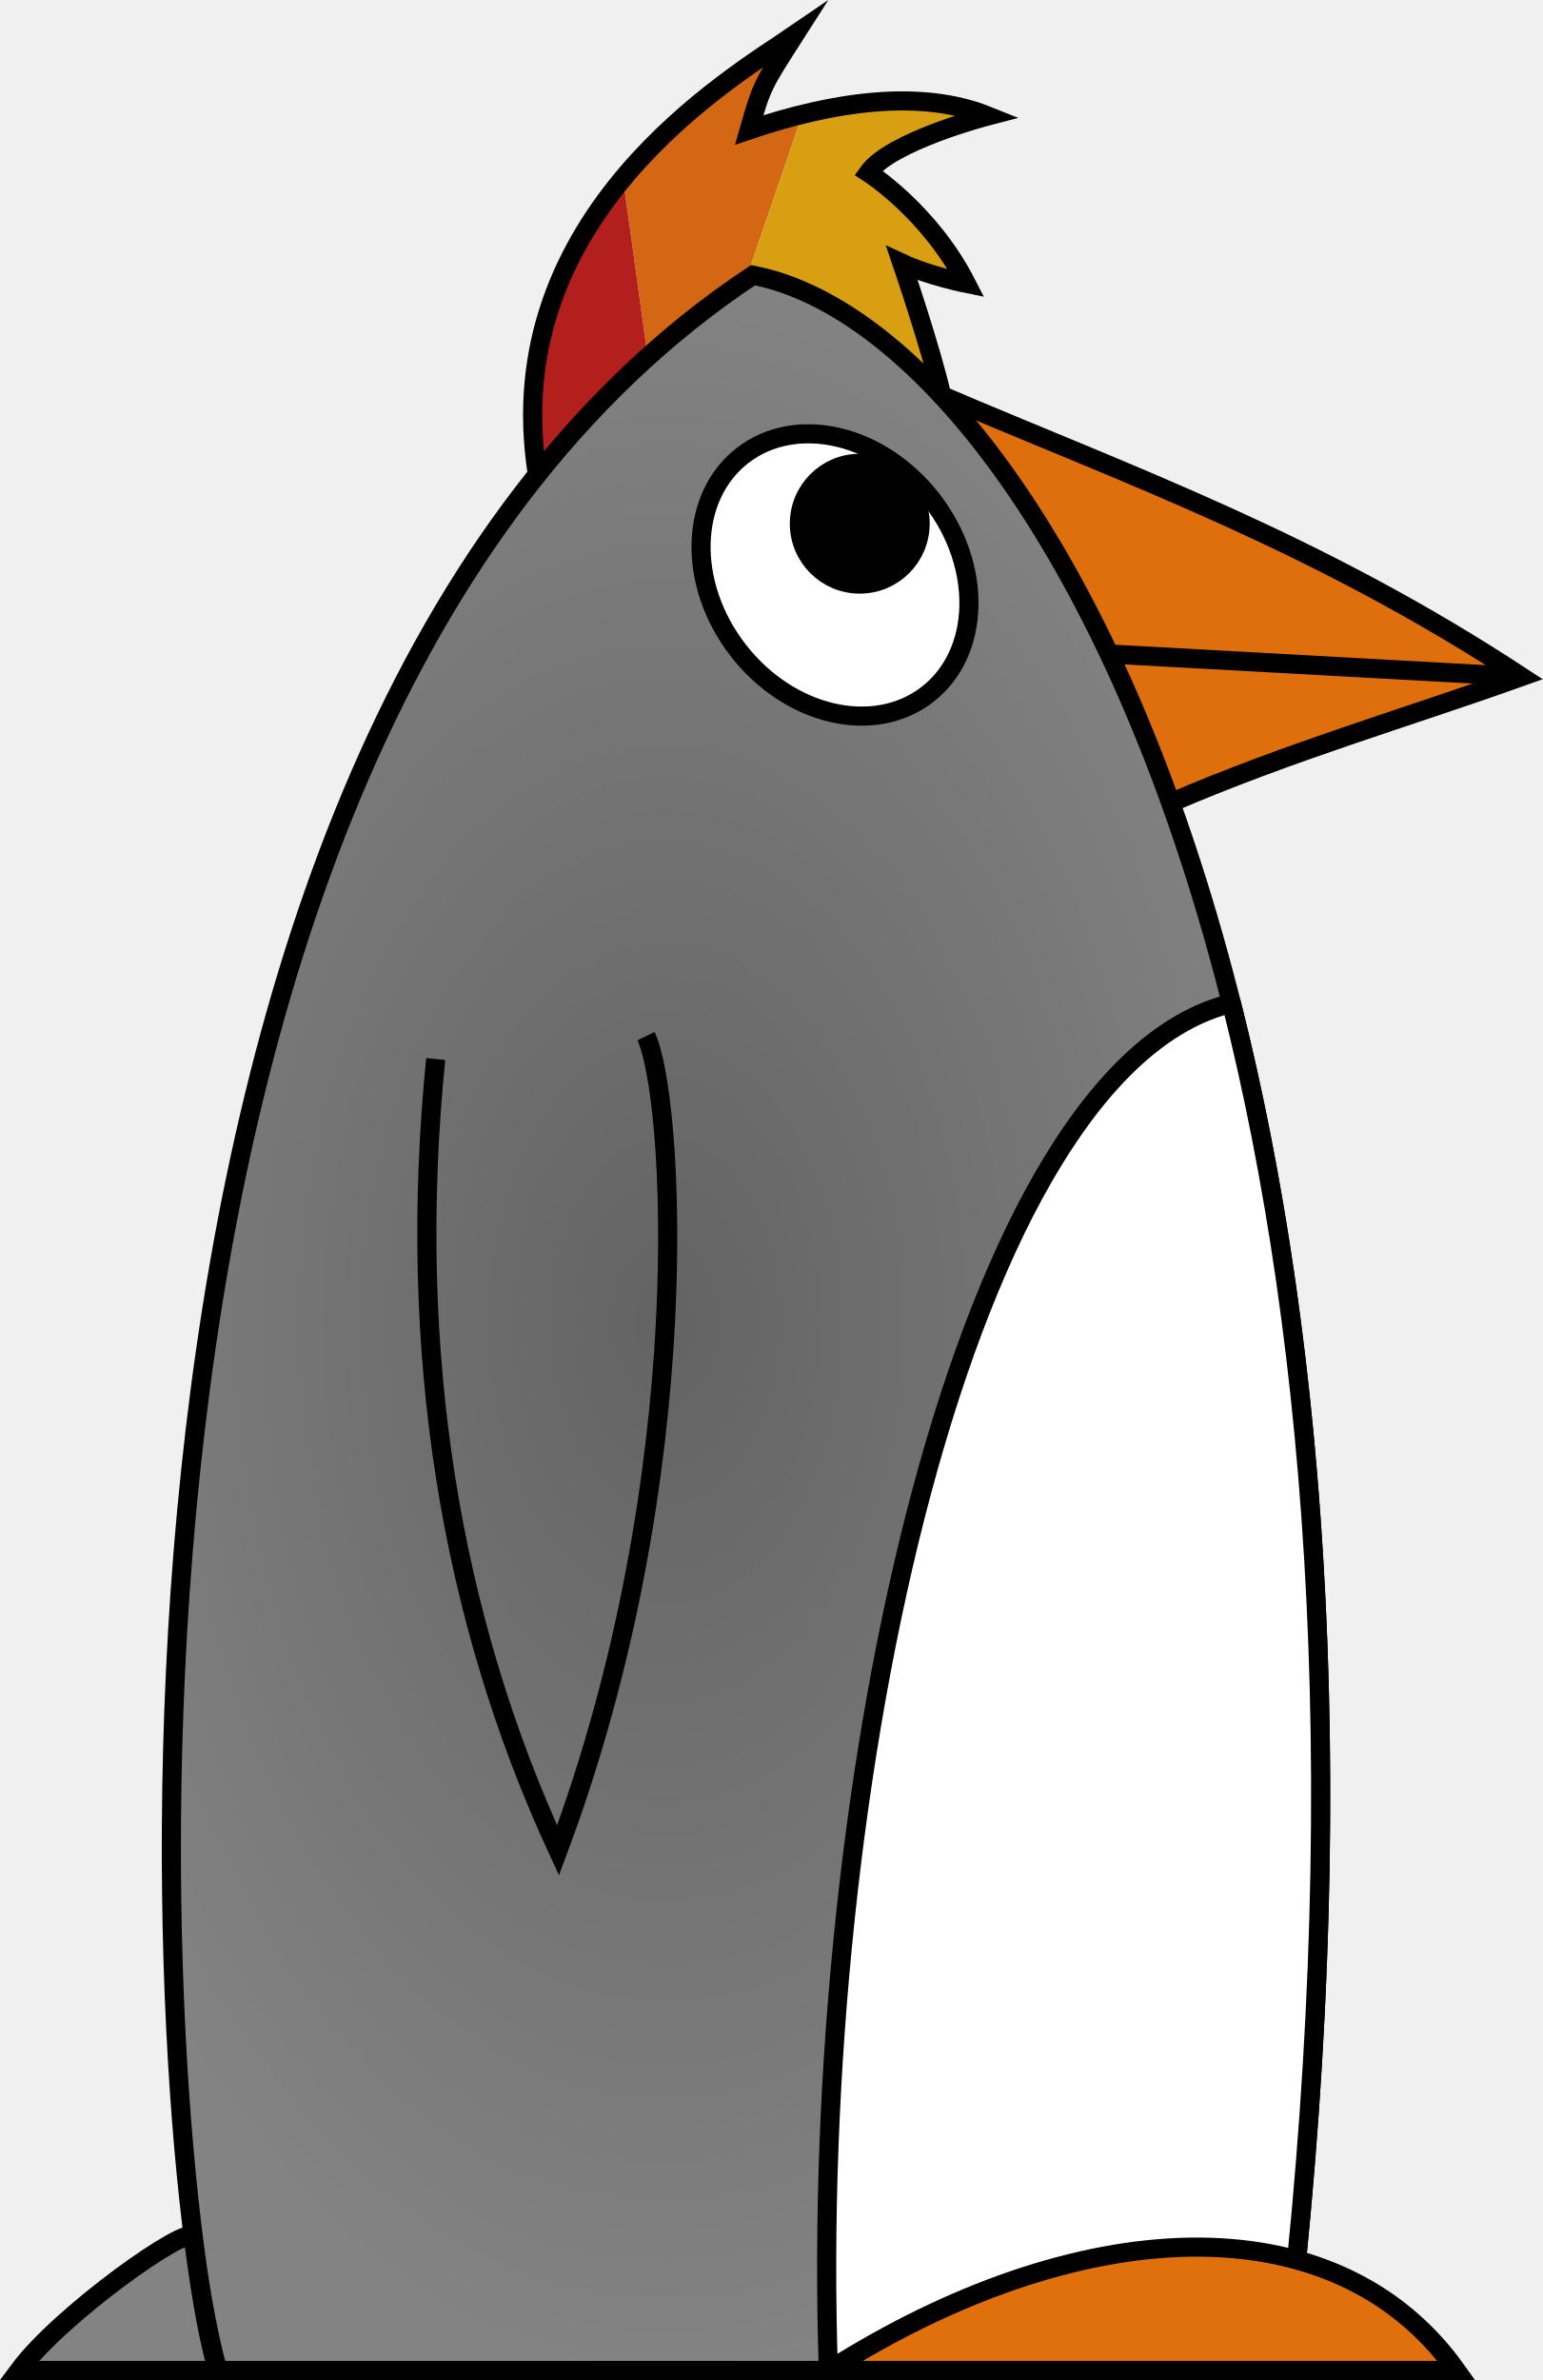
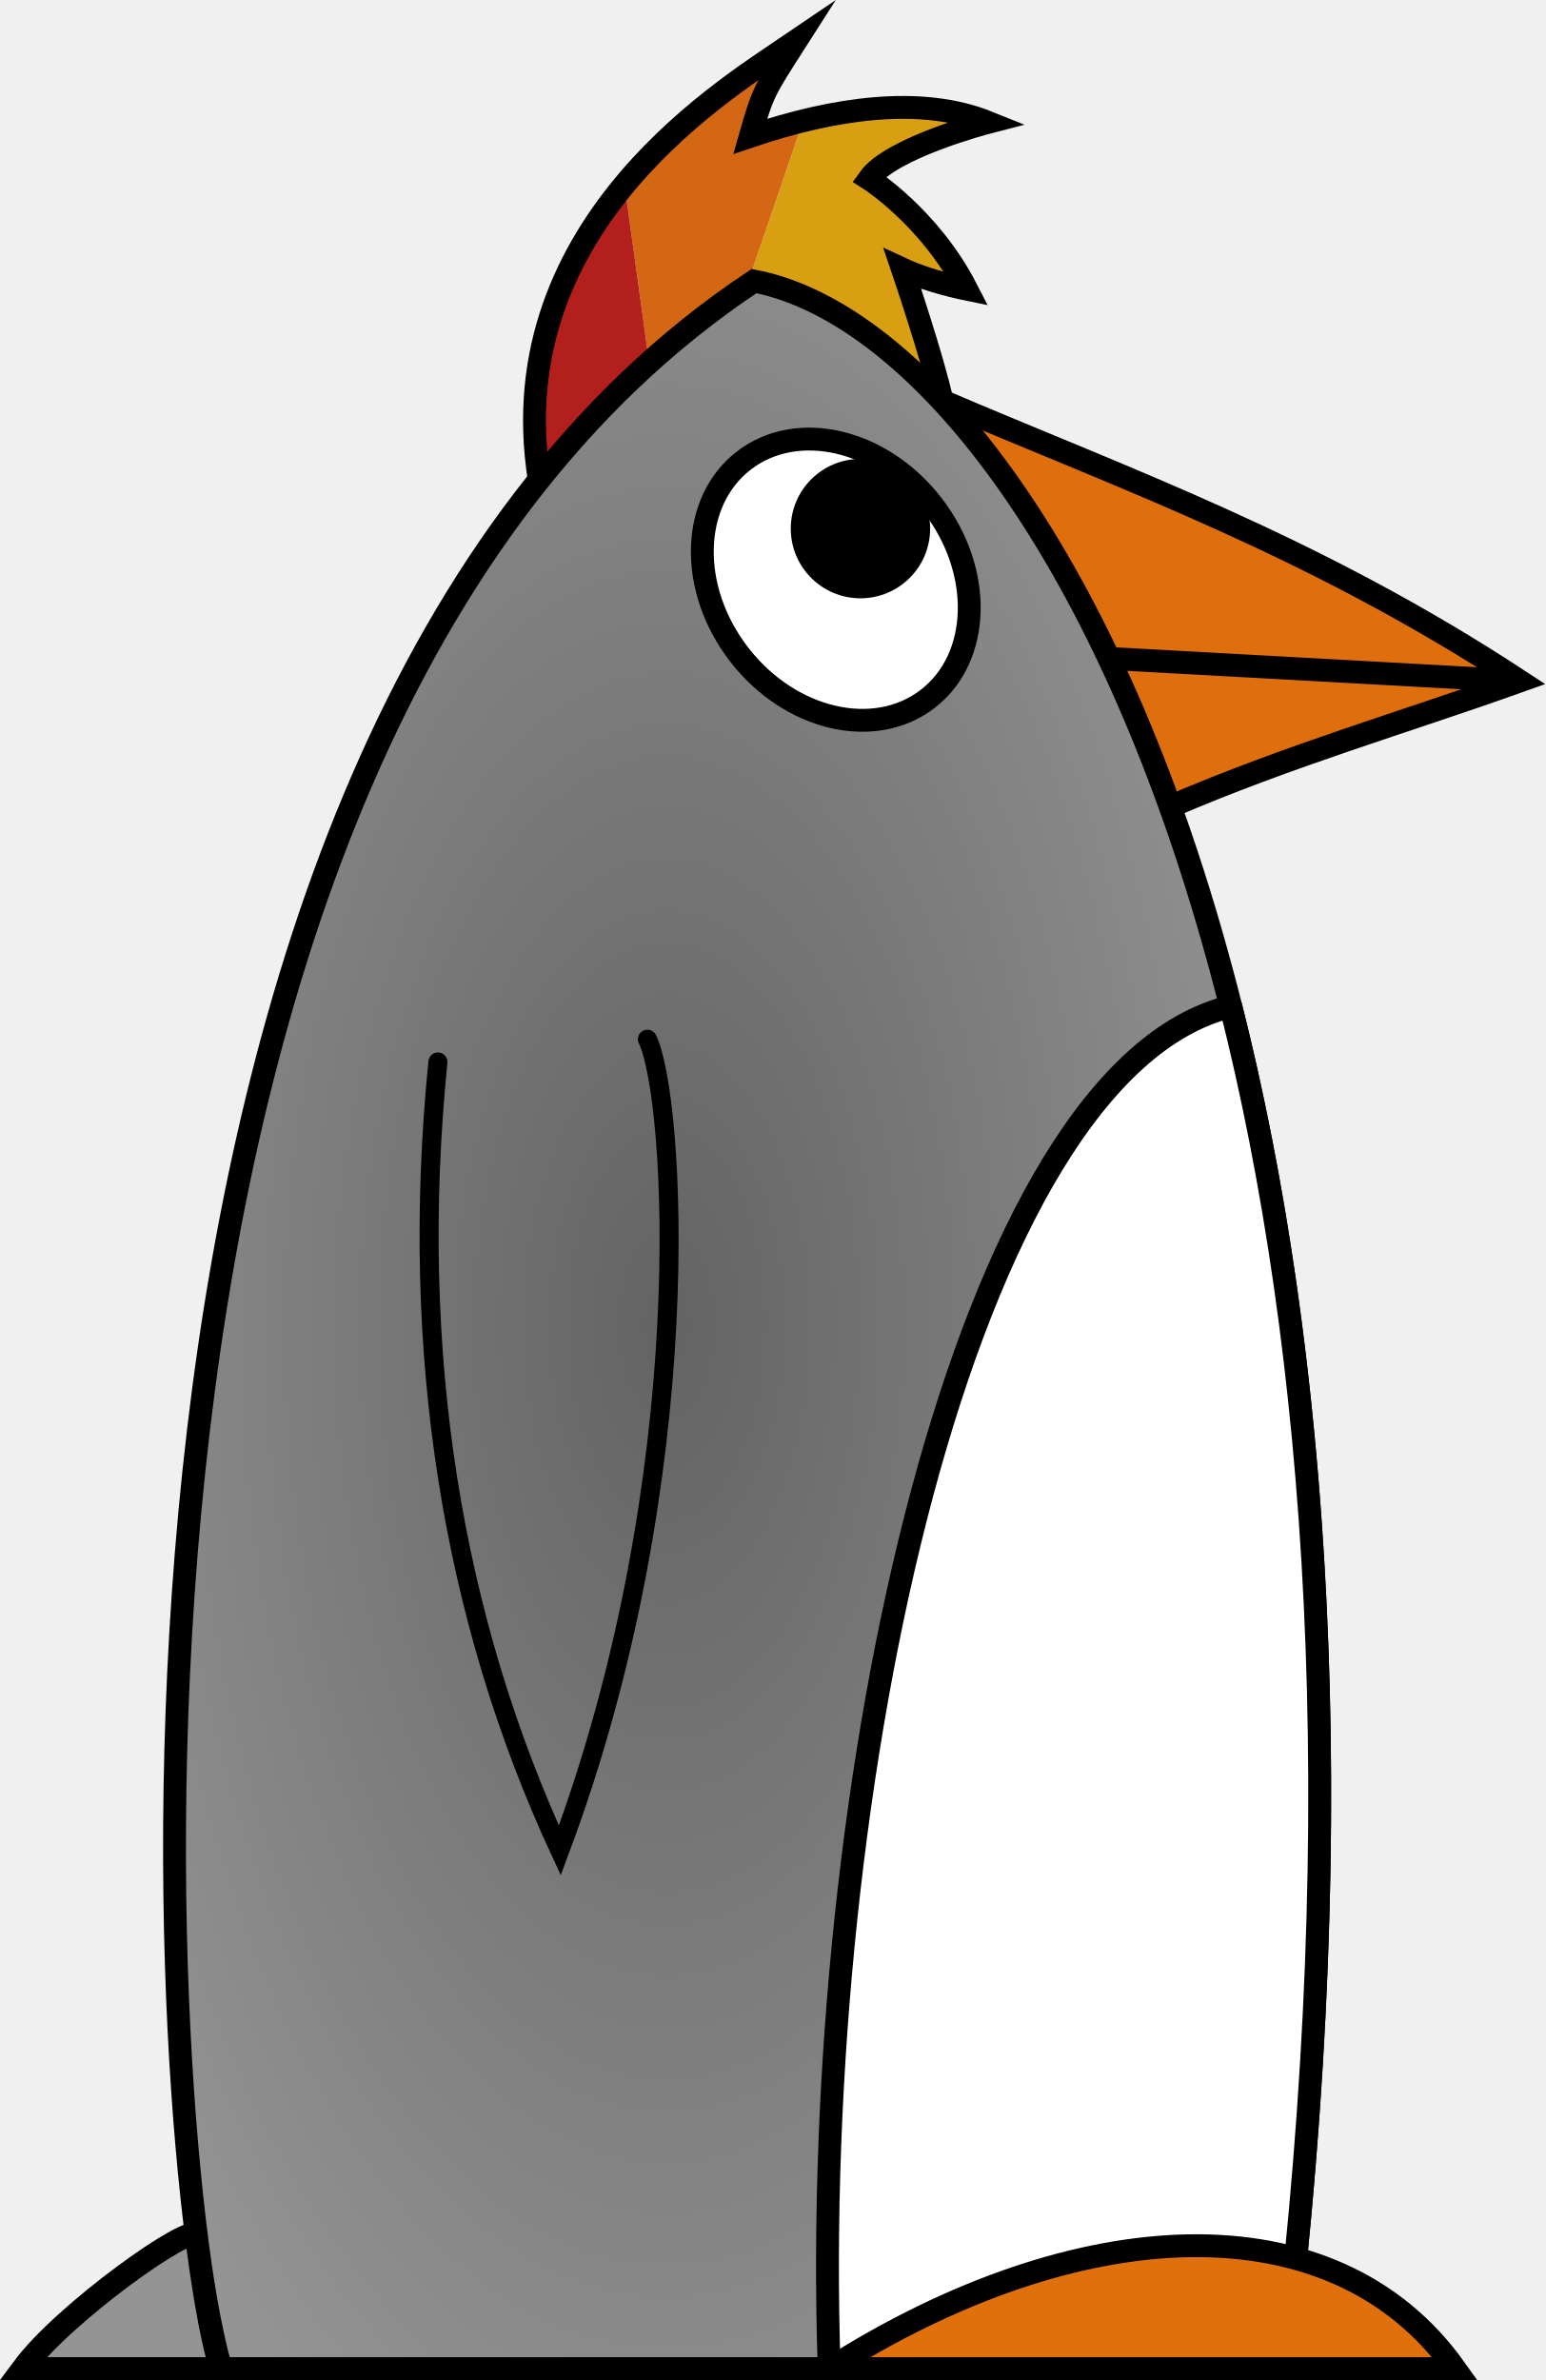
- <svg xmlns="http://www.w3.org/2000/svg" xmlns:xlink="http://www.w3.org/1999/xlink" width="113.888mm" height="175.679mm" viewBox="0 0 403.539 622.484" id="svg4794" version="1.1">
+ <svg xmlns="http://www.w3.org/2000/svg" xmlns:xlink="http://www.w3.org/1999/xlink" width="114.482mm" height="176.327mm" viewBox="0 0 405.646 624.781" id="svg4794" version="1.1">
  <defs id="defs4796">
    <linearGradient id="linearGradient4873">
      <stop style="stop-color:#626362;stop-opacity:1" offset="0" id="stop5952" />
-       <stop style="stop-color:#838383;stop-opacity:1" offset="1" id="stop5954" />
+       <stop style="stop-color:#949494;stop-opacity:1" offset="1" id="stop5954" />
    </linearGradient>
-     <radialGradient xlink:href="#linearGradient4873" id="radialGradient4150" cx="349.354" cy="498.459" fx="349.354" fy="498.459" r="173.981" gradientTransform="matrix(1,0,0,1.589683,0,-293.9328)" gradientUnits="userSpaceOnUse" />
+     <radialGradient xlink:href="#linearGradient4873" id="radialGradient4150" cx="349.354" cy="498.459" fx="349.354" fy="498.459" r="173.981" gradientTransform="matrix(1,0,0,1.964888,0,-480.9568)" gradientUnits="userSpaceOnUse" />
  </defs>
-   <g id="layer1" transform="translate(-175.3734,-152.5487)">
-     <path style="fill:#d46714;fill-rule:evenodd;stroke:none;stroke-width:1px;stroke-linecap:butt;stroke-linejoin:miter;stroke-opacity:1;fill-opacity:1" d="M 207.967 8.984 C 199.645 14.673 179.346 26.96 162.963 46.693 L 169.43 93.387 C 177.722 85.907 186.536 78.991 195.902 72.707 C 195.711 72.668 195.516 72.621 195.326 72.584 L 209.896 29.908 C 205.26 31.049 200.599 32.417 195.967 33.984 C 199.335 22.201 199.535 22.171 207.967 8.984 z M 162.963 46.693 C 161.929 47.939 160.913 49.214 159.914 50.52 L 159.914 50.523 C 160.913 49.218 161.929 47.939 162.963 46.693 z M 217.469 28.26 C 214.972 28.727 212.461 29.28 209.941 29.898 C 212.39 29.306 214.908 28.769 217.469 28.299 L 217.469 28.26 z " id="path4206" transform="translate(175.3734,152.5487)" />
+   <g id="layer1" transform="translate(-174.3799,-150.7519)">
+     <path style="fill:#d46714;fill-opacity:1;fill-rule:evenodd;stroke:none;stroke-width:1px;stroke-linecap:butt;stroke-linejoin:miter;stroke-opacity:1" d="m 207.967,8.984 c -8.322,5.689 -28.621,17.976 -45.004,37.709 l 6.467,46.693 c 8.292,-7.48 17.106,-14.396 26.473,-20.68 -0.191,-0.039 -0.386,-0.086 -0.576,-0.123 l 14.57,-42.676 c -4.637,1.14 -9.298,2.509 -13.93,4.076 3.368,-11.783 3.568,-11.813 12,-25 z m -45.004,37.709 c -1.034,1.246 -2.05,2.521 -3.049,3.826 l 0,0.004 c 0.999,-1.305 2.015,-2.585 3.049,-3.83 z m 54.506,-18.434 c -2.497,0.467 -5.008,1.02 -7.527,1.639 2.449,-0.592 4.966,-1.13 7.527,-1.6 l 0,-0.039 z" id="path4206" transform="translate(175.3734,152.5487)" />
    <path style="fill:#d89f13;fill-opacity:1;fill-rule:evenodd;stroke:none;stroke-width:5;stroke-linecap:square;stroke-linejoin:miter;stroke-miterlimit:10;stroke-dasharray:none;stroke-opacity:1" d="m 195.327,72.584 c 15.525,2.996 34.109,12.248 50.566,29.734 -0.516,-11.348 -8.928,-22.81 -9.754,-33.949 7.089,3.307 11.628,3.466 16.824,5.266 -9.671,-18.851 -17.717,-22.507 -25.822,-28.485 5.896,-8.26 20.8,-10.178 31.256,-14.824 -16.051,-5.871 -33.488,-4.05 -48.5,-0.416" id="path4148" transform="translate(175.3734,152.5487)" />
    <path style="fill:#b31f1d;fill-opacity:1;fill-rule:evenodd;stroke:none;stroke-width:5;stroke-linecap:square;stroke-linejoin:miter;stroke-miterlimit:4;stroke-dasharray:none;stroke-opacity:1" d="m 338.336,199.242 c -15.595,18.784 -27.643,44.312 -22.391,77.396 8.832,-11.025 18.436,-21.303 28.857,-30.703" id="path4172" />
-     <path style="fill:#df6f0c;fill-opacity:1;fill-rule:evenodd;stroke:#000000;stroke-width:5;stroke-linecap:butt;stroke-linejoin:miter;stroke-miterlimit:4;stroke-dasharray:none;stroke-opacity:1" d="m 306.195,209.971 c 31.426,-13.502 61.428,-22.156 91.771,-32.986 -53.849,-35.338 -102.396,-52.5 -151.672,-73.547 l 0.033,0.059" id="path4272" transform="translate(175.3734,152.5487)" />
-     <path d="m 232.341,772.533 c -3.148,-11.607 -5.072,-24.265 -6.422,-34.947 -1.199,-3.454 -34.586,20.131 -45.577,34.947 z m 1.3e-4,0 c -15.649,-49.541 -46.695,-424.261 140,-548 75.814,14.631 180.732,204.139 139,548 z" style="fill:url(#radialGradient4150);fill-opacity:1;fill-rule:evenodd;stroke:#000000;stroke-width:5;stroke-linecap:butt;stroke-linejoin:miter;stroke-miterlimit:10;stroke-dasharray:none;stroke-opacity:1" id="path3443-0" />
-     <path id="path3443-5-6" d="m 421.669,255.987 c -2.296,-10.873 -10.358,-34.579 -10.358,-34.579 7.089,3.307 16.825,5.265 16.825,5.265 -9.671,-18.851 -25.622,-28.976 -25.622,-28.976 5.896,-8.26 31.256,-14.825 31.256,-14.825 -17.577,-7.074 -40.339,-3.816 -62.429,3.661 3.368,-11.783 3.568,-11.813 12,-25 -16.243,11.104 -78.165,47.266 -67.395,115.107" style="fill:none;fill-opacity:0;fill-rule:evenodd;stroke:#000000;stroke-width:5;stroke-linecap:butt;stroke-linejoin:miter;stroke-miterlimit:10;stroke-dasharray:none;stroke-opacity:1" />
-     <path id="path4270" d="m 289.341,429.533 c -7.664,76.552 3.892,146.266 32,207 36.987,-98.833 30.257,-198.116 23,-212.973" style="fill:none;fill-rule:evenodd;stroke:#000000;stroke-width:5;stroke-linecap:butt;stroke-linejoin:miter;stroke-miterlimit:4;stroke-dasharray:none;stroke-opacity:1" />
-     <ellipse transform="matrix(0.7917852,-0.6107997,0.6107997,0.7917852,0,0)" cx="126.769" cy="480.381" rx="32.084" ry="39.511" id="path4276" style="opacity:1;fill:#ffffff;fill-opacity:1;stroke:#000000;stroke-width:5;stroke-linecap:butt;stroke-linejoin:miter;stroke-miterlimit:4;stroke-dasharray:none;stroke-dashoffset:0;stroke-opacity:1" />
-     <circle r="15.793" cy="289.521" cx="400.266" id="path4284" style="opacity:1;fill:#000000;fill-opacity:1;stroke:#000000;stroke-width:5;stroke-linecap:butt;stroke-linejoin:miter;stroke-miterlimit:4;stroke-dasharray:none;stroke-dashoffset:0;stroke-opacity:1" />
-     <path id="path4324" d="m 573.341,329.533 -109,-6" style="fill:none;fill-rule:evenodd;stroke:#000000;stroke-width:5;stroke-linecap:butt;stroke-linejoin:miter;stroke-miterlimit:4;stroke-dasharray:none;stroke-opacity:1" />
-     <path id="path3443-4" d="m 497.49,414.962 c 22.539,89.281 31.879,209.023 13.851,357.571 l -119.279,0 C 386.854,618.739 427.376,431.948 497.49,414.962 Z" style="fill:#ffffff;fill-rule:evenodd;stroke:#000000;stroke-width:5;stroke-linecap:butt;stroke-linejoin:round;stroke-miterlimit:4;stroke-dasharray:none;stroke-opacity:1" />
-     <path id="path4278" d="m 392.199,772.533 c 64.568,-41.003 132.043,-44.97 164.142,0 z" style="fill:#df700c;fill-opacity:1;fill-rule:evenodd;stroke:#000000;stroke-width:5;stroke-linecap:butt;stroke-linejoin:miter;stroke-miterlimit:4;stroke-dasharray:none;stroke-opacity:1" />
+     <path style="fill:#df6f0c;fill-opacity:1;fill-rule:evenodd;stroke:#000000;stroke-width:6;stroke-linecap:butt;stroke-linejoin:miter;stroke-miterlimit:4;stroke-dasharray:none;stroke-opacity:1" d="m 306.195,209.971 c 31.426,-13.502 61.428,-22.156 91.771,-32.986 -53.849,-35.338 -102.396,-52.5 -151.672,-73.547 l 0.033,0.059" id="path4272" transform="translate(175.3734,152.5487)" />
+     <path d="m 232.341,772.533 c -3.148,-11.607 -5.072,-24.265 -6.422,-34.947 -1.199,-3.454 -34.586,20.131 -45.577,34.947 z m 1.3e-4,0 c -15.649,-49.541 -46.695,-424.261 140,-548 75.814,14.631 180.732,204.139 139,548 z" style="fill:url(#radialGradient4150);fill-opacity:1;fill-rule:evenodd;stroke:#000000;stroke-width:6;stroke-linecap:butt;stroke-linejoin:miter;stroke-miterlimit:10;stroke-dasharray:none;stroke-opacity:1" id="path3443-0" />
+     <path id="path3443-5-6" d="m 421.669,255.987 c -2.296,-10.873 -10.358,-34.579 -10.358,-34.579 7.089,3.307 16.825,5.265 16.825,5.265 -9.671,-18.851 -25.622,-28.976 -25.622,-28.976 5.896,-8.26 31.256,-14.825 31.256,-14.825 -17.577,-7.074 -40.339,-3.816 -62.429,3.661 3.368,-11.783 3.568,-11.813 12,-25 -16.243,11.104 -78.165,47.266 -67.395,115.107" style="fill:none;fill-opacity:0;fill-rule:evenodd;stroke:#000000;stroke-width:6;stroke-linecap:butt;stroke-linejoin:miter;stroke-miterlimit:10;stroke-dasharray:none;stroke-opacity:1" />
+     <path id="path4270" d="m 289.341,429.533 c -7.664,76.552 3.892,146.266 32,207 36.987,-98.833 30.257,-198.116 23,-212.973" style="fill:none;fill-rule:evenodd;stroke:#000000;stroke-width:5;stroke-linecap:round;stroke-linejoin:miter;stroke-miterlimit:4;stroke-dasharray:none;stroke-opacity:1" />
+     <ellipse transform="matrix(0.7917852,-0.6107997,0.6107997,0.7917852,0,0)" cx="126.769" cy="480.381" rx="32.084" ry="39.511" id="path4276" style="opacity:1;fill:#ffffff;fill-opacity:1;stroke:#000000;stroke-width:6;stroke-linecap:butt;stroke-linejoin:miter;stroke-miterlimit:4;stroke-dasharray:none;stroke-dashoffset:0;stroke-opacity:1" />
+     <path id="path4324" d="m 573.341,329.533 -109,-6" style="fill:none;fill-rule:evenodd;stroke:#000000;stroke-width:6;stroke-linecap:butt;stroke-linejoin:miter;stroke-miterlimit:4;stroke-dasharray:none;stroke-opacity:1" />
+     <path id="path3443-4" d="m 497.49,414.962 c 22.539,89.281 31.879,209.023 13.851,357.571 l -119.279,0 C 386.854,618.739 427.376,431.948 497.49,414.962 Z" style="fill:#ffffff;fill-rule:evenodd;stroke:#000000;stroke-width:6;stroke-linecap:butt;stroke-linejoin:round;stroke-miterlimit:4;stroke-dasharray:none;stroke-opacity:1" />
+     <path id="path4278" d="m 392.199,772.533 c 64.568,-41.003 132.043,-44.97 164.142,0 z" style="fill:#df700c;fill-opacity:1;fill-rule:evenodd;stroke:#000000;stroke-width:6;stroke-linecap:butt;stroke-linejoin:miter;stroke-miterlimit:4;stroke-dasharray:none;stroke-opacity:1" />
+     <circle cy="289.521" cx="400.266" id="path4284-0" style="opacity:1;fill:#000000;fill-opacity:1;stroke:none;stroke-width:5;stroke-linecap:butt;stroke-linejoin:miter;stroke-miterlimit:4;stroke-dasharray:none;stroke-dashoffset:0;stroke-opacity:1" r="18.293" />
  </g>
</svg>
